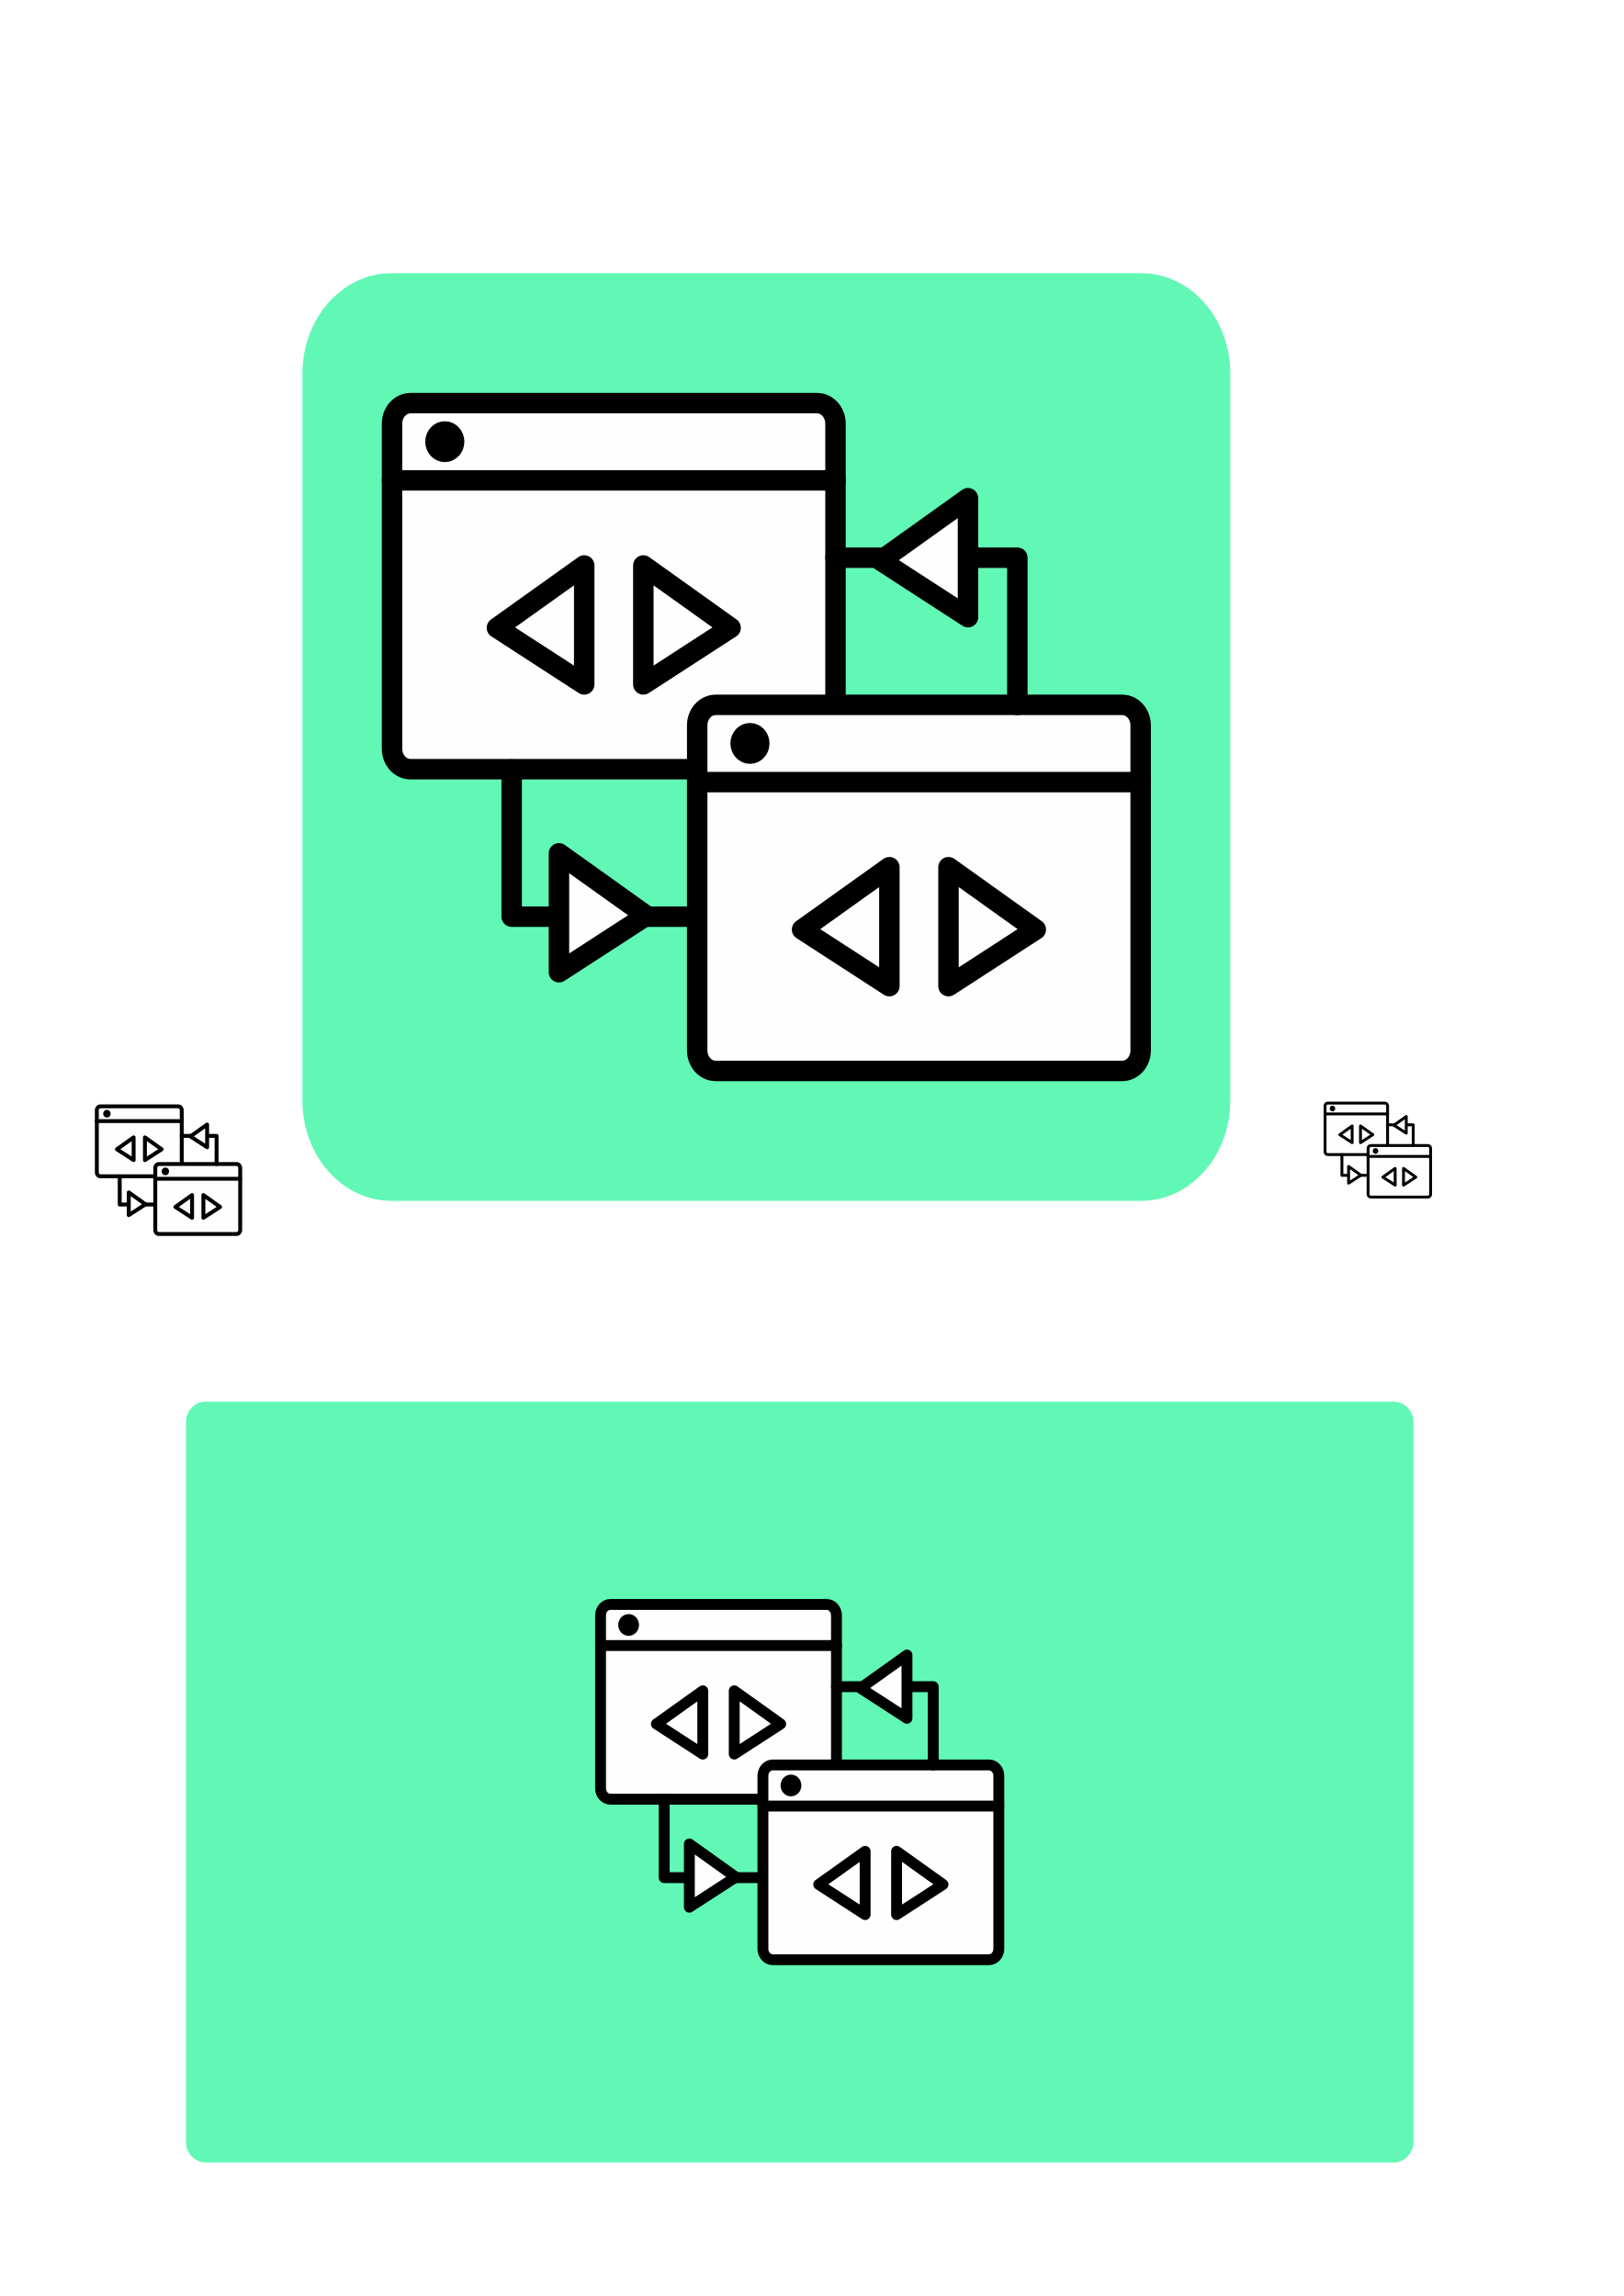
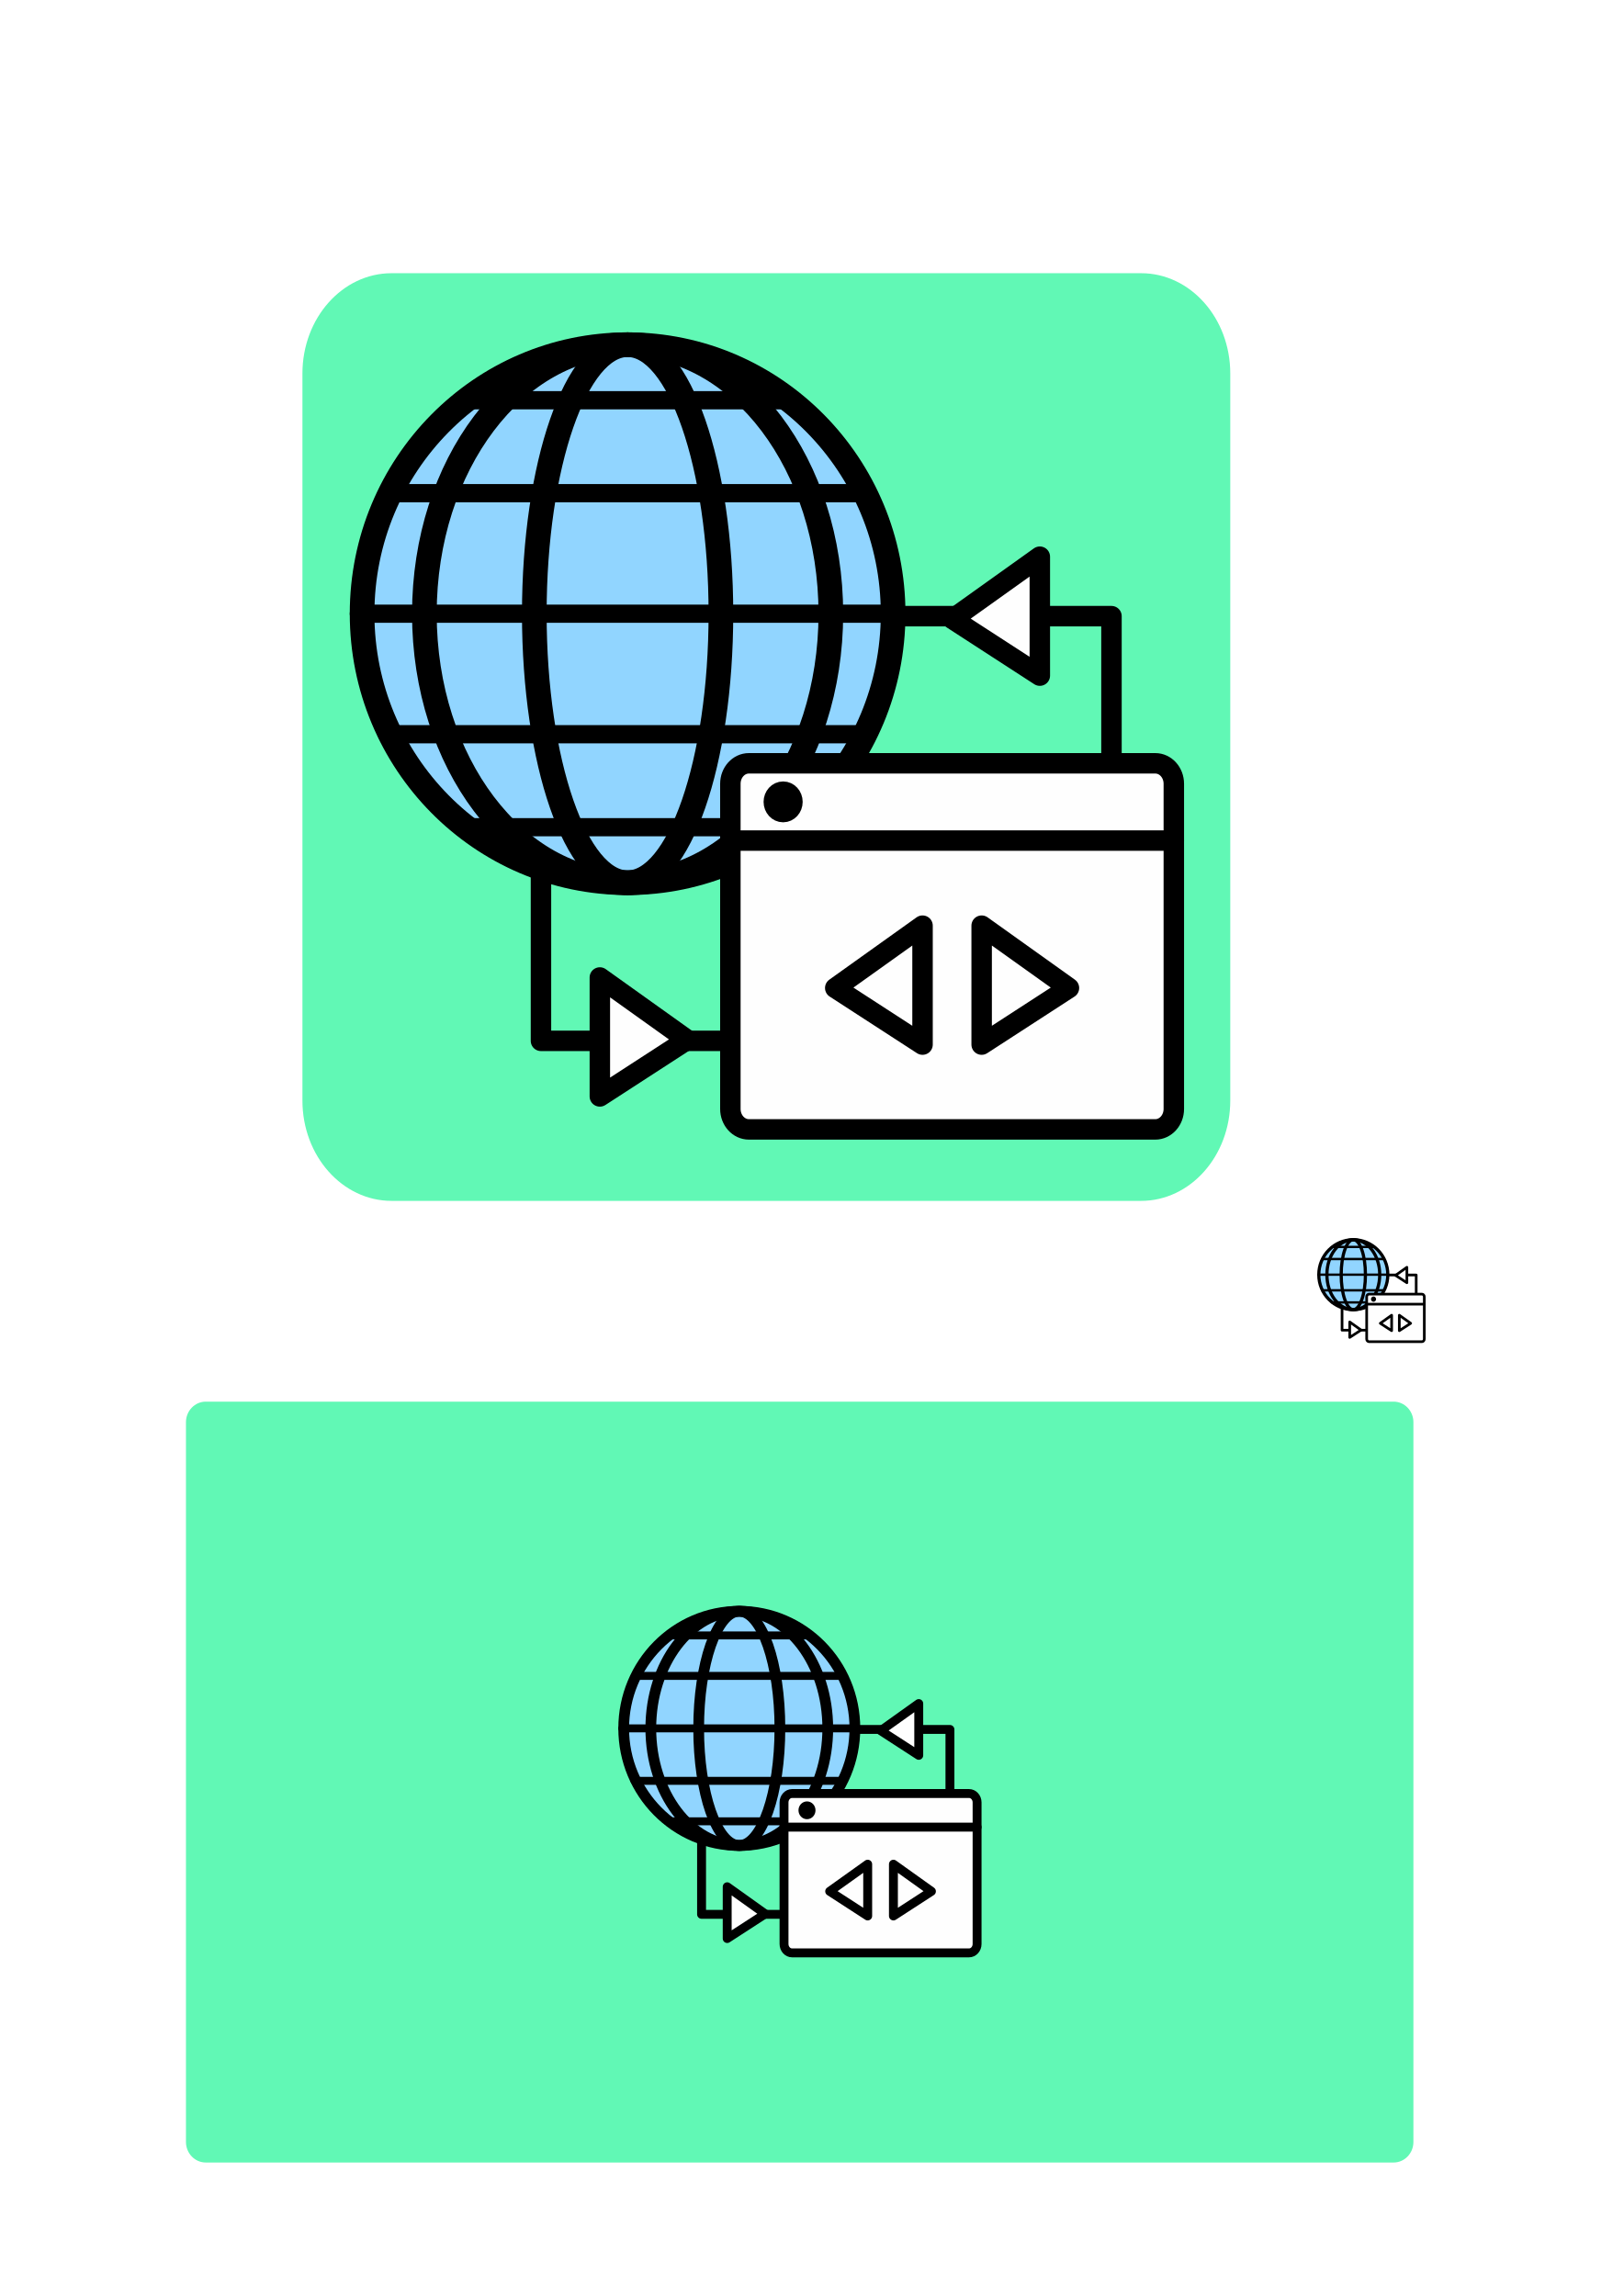
<svg xmlns="http://www.w3.org/2000/svg" width="210mm" height="297mm" viewBox="0 0 210 297" version="1.1" id="svg1" xml:space="preserve">
  <defs id="defs1" />
  <g id="layer1">
-     <rect style="fill:#61f8b5;fill-opacity:1;stroke:none;stroke-width:2.646;stroke-linecap:round;stroke-linejoin:round;stroke-dasharray:none" id="rect12" width="120" height="120" x="39.115" y="35.34" ry="12.976" rx="11.533" />
-     <g id="g12" transform="translate(-0.6189549,0.8252041)">
-       <g id="g7">
-         <rect style="fill:#fefefe;fill-opacity:1;stroke:#000000;stroke-width:2.646;stroke-linecap:round;stroke-linejoin:round;stroke-dasharray:none" id="rect4" width="57.354" height="47.354" x="51.323" y="51.323" rx="2.395" ry="2.646" />
-         <path style="fill:none;fill-opacity:1;stroke:#000000;stroke-width:2.646;stroke-linecap:round;stroke-linejoin:round;stroke-dasharray:none" d="M 51.323,61.314 H 108.677" id="path4" />
-         <g id="g6" transform="translate(1.316107,1.826772)">
-           <path style="fill:none;fill-opacity:1;stroke:#000000;stroke-width:2.646;stroke-linecap:round;stroke-linejoin:round;stroke-dasharray:none" d="M 74.861,85.88 V 70.496 l -11.29,8.063 z" id="path5" />
-           <path style="fill:none;fill-opacity:1;stroke:#000000;stroke-width:2.646;stroke-linecap:round;stroke-linejoin:round;stroke-dasharray:none" d="M 82.507,85.88 V 70.496 L 93.797,78.559 Z" id="path6" />
+     <g id="g46">
+       <rect style="fill:#61f8b5;fill-opacity:1;stroke:none;stroke-width:2.646;stroke-linecap:round;stroke-linejoin:round;stroke-dasharray:none" id="rect12" width="120" height="120" x="39.115" y="35.34" ry="12.976" rx="11.533" />
+       <g id="g45" transform="translate(4.289135,7.561264)">
+         <path style="fill:none;fill-opacity:1;stroke:#000000;stroke-width:2.646;stroke-linecap:round;stroke-linejoin:round;stroke-dasharray:none" d="M 139.462,91.178 V 72.142 h -28.243" id="path11" />
+         <path style="fill:#fefefe;fill-opacity:1;stroke:#000000;stroke-width:2.646;stroke-linecap:round;stroke-linejoin:round;stroke-dasharray:none" d="M 130.195,79.834 V 64.45 l -11.29,8.063 z" id="path9-2" />
+         <path style="fill:none;fill-opacity:1;stroke:#000000;stroke-width:2.646;stroke-linecap:round;stroke-linejoin:round;stroke-dasharray:none" d="m 65.676,102.514 v 24.563 h 23.52" id="path12" />
+         <path style="fill:#fefefe;fill-opacity:1;stroke:#000000;stroke-width:2.646;stroke-linecap:round;stroke-linejoin:round;stroke-dasharray:none" d="m 73.291,134.266 v -15.384 l 11.29,8.063 z" id="path10-1" />
+         <g id="g44-3" transform="matrix(0.8908292,0,0,0.8908292,-165.2557,-3.66991)">
+           <ellipse style="fill:#91d5ff;fill-opacity:1;stroke:#000000;stroke-width:3.58;stroke-linecap:round;stroke-linejoin:round" id="path1-6" cx="271.811" cy="84.747" rx="38.548" ry="39.064" />
+           <path style="fill:none;stroke:#000000;stroke-width:2.646;stroke-linecap:round;stroke-linejoin:round" d="m 232.796,84.747 h 78.029" id="path2-5" />
+           <path style="fill:none;stroke:#000000;stroke-width:2.646;stroke-linecap:round;stroke-linejoin:round" d="m 237.347,67.247 h 68.926" id="path2-3-5" />
+           <path style="fill:none;stroke:#000000;stroke-width:2.646;stroke-linecap:round;stroke-linejoin:round" d="m 248.355,53.747 h 46.911" id="path3-8" />
+           <ellipse style="fill:none;stroke:#000000;stroke-width:3.58;stroke-linecap:round;stroke-linejoin:round" id="ellipse3-1" cx="271.811" cy="84.747" rx="29.506" ry="39.064" />
+           <ellipse style="fill:none;stroke:#000000;stroke-width:3.58;stroke-linecap:round;stroke-linejoin:round" id="ellipse4-4" cx="271.811" cy="84.747" rx="13.546" ry="39.064" />
+           <path style="fill:none;stroke:#000000;stroke-width:2.646;stroke-linecap:round;stroke-linejoin:round" d="m 236.876,102.247 h 68.926" id="path43-7" />
+           <path style="fill:none;stroke:#000000;stroke-width:2.646;stroke-linecap:round;stroke-linejoin:round" d="m 247.883,115.747 h 46.911" id="path44-1" />
        </g>
-         <ellipse style="fill:none;fill-opacity:1;stroke:#000000;stroke-width:2.646;stroke-linecap:round;stroke-linejoin:round;stroke-dasharray:none" id="path7" cx="58.147" cy="56.31" rx="1.205" ry="1.32" />
+         <g id="g11" transform="translate(38.84908,39.85517)">
+           <rect style="fill:#fefefe;fill-opacity:1;stroke:#000000;stroke-width:2.646;stroke-linecap:round;stroke-linejoin:round;stroke-dasharray:none" id="rect7" width="57.354" height="47.354" x="51.323" y="51.323" rx="2.395" ry="2.646" />
+           <path style="fill:none;fill-opacity:1;stroke:#000000;stroke-width:2.646;stroke-linecap:round;stroke-linejoin:round;stroke-dasharray:none" d="M 51.323,61.314 H 108.677" id="path8" />
+           <g id="g10" transform="translate(1.316107,1.826772)">
+             <path style="fill:none;fill-opacity:1;stroke:#000000;stroke-width:2.646;stroke-linecap:round;stroke-linejoin:round;stroke-dasharray:none" d="M 74.861,85.88 V 70.496 l -11.29,8.063 z" id="path9" />
+             <path style="fill:none;fill-opacity:1;stroke:#000000;stroke-width:2.646;stroke-linecap:round;stroke-linejoin:round;stroke-dasharray:none" d="M 82.507,85.88 V 70.496 L 93.797,78.559 Z" id="path10" />
+           </g>
+           <ellipse style="fill:none;fill-opacity:1;stroke:#000000;stroke-width:2.646;stroke-linecap:round;stroke-linejoin:round;stroke-dasharray:none" id="ellipse10" cx="58.147" cy="56.31" rx="1.205" ry="1.32" />
+         </g>
      </g>
-       <g id="g11" transform="translate(39.46803,39.02997)">
-         <rect style="fill:#fefefe;fill-opacity:1;stroke:#000000;stroke-width:2.646;stroke-linecap:round;stroke-linejoin:round;stroke-dasharray:none" id="rect7" width="57.354" height="47.354" x="51.323" y="51.323" rx="2.395" ry="2.646" />
-         <path style="fill:none;fill-opacity:1;stroke:#000000;stroke-width:2.646;stroke-linecap:round;stroke-linejoin:round;stroke-dasharray:none" d="M 51.323,61.314 H 108.677" id="path8" />
-         <g id="g10" transform="translate(1.316107,1.826772)">
-           <path style="fill:none;fill-opacity:1;stroke:#000000;stroke-width:2.646;stroke-linecap:round;stroke-linejoin:round;stroke-dasharray:none" d="M 74.861,85.88 V 70.496 l -11.29,8.063 z" id="path9" />
-           <path style="fill:none;fill-opacity:1;stroke:#000000;stroke-width:2.646;stroke-linecap:round;stroke-linejoin:round;stroke-dasharray:none" d="M 82.507,85.88 V 70.496 L 93.797,78.559 Z" id="path10" />
+     </g>
+     <g id="g45-0" transform="matrix(0.1299597,0,0,0.1299597,165.0379,155.552)">
+       <path style="fill:none;fill-opacity:1;stroke:#000000;stroke-width:2.646;stroke-linecap:round;stroke-linejoin:round;stroke-dasharray:none" d="M 139.462,91.178 V 72.142 h -28.243" id="path11-4" />
+       <path style="fill:#fefefe;fill-opacity:1;stroke:#000000;stroke-width:2.646;stroke-linecap:round;stroke-linejoin:round;stroke-dasharray:none" d="M 130.195,79.834 V 64.45 l -11.29,8.063 z" id="path9-2-4" />
+       <path style="fill:none;fill-opacity:1;stroke:#000000;stroke-width:2.646;stroke-linecap:round;stroke-linejoin:round;stroke-dasharray:none" d="m 65.676,102.514 v 24.563 h 23.52" id="path12-5" />
+       <path style="fill:#fefefe;fill-opacity:1;stroke:#000000;stroke-width:2.646;stroke-linecap:round;stroke-linejoin:round;stroke-dasharray:none" d="m 73.291,134.266 v -15.384 l 11.29,8.063 z" id="path10-1-9" />
+       <g id="g44-3-7" transform="matrix(0.8908292,0,0,0.8908292,-165.2557,-3.66991)">
+         <ellipse style="fill:#91d5ff;fill-opacity:1;stroke:#000000;stroke-width:3.58;stroke-linecap:round;stroke-linejoin:round" id="path1-6-5" cx="271.811" cy="84.747" rx="38.548" ry="39.064" />
+         <path style="fill:none;stroke:#000000;stroke-width:2.646;stroke-linecap:round;stroke-linejoin:round" d="m 232.796,84.747 h 78.029" id="path2-5-3" />
+         <path style="fill:none;stroke:#000000;stroke-width:2.646;stroke-linecap:round;stroke-linejoin:round" d="m 237.347,67.247 h 68.926" id="path2-3-5-9" />
+         <path style="fill:none;stroke:#000000;stroke-width:2.646;stroke-linecap:round;stroke-linejoin:round" d="m 248.355,53.747 h 46.911" id="path3-8-0" />
+         <ellipse style="fill:none;stroke:#000000;stroke-width:3.58;stroke-linecap:round;stroke-linejoin:round" id="ellipse3-1-5" cx="271.811" cy="84.747" rx="29.506" ry="39.064" />
+         <ellipse style="fill:none;stroke:#000000;stroke-width:3.58;stroke-linecap:round;stroke-linejoin:round" id="ellipse4-4-5" cx="271.811" cy="84.747" rx="13.546" ry="39.064" />
+         <path style="fill:none;stroke:#000000;stroke-width:2.646;stroke-linecap:round;stroke-linejoin:round" d="m 236.876,102.247 h 68.926" id="path43-7-6" />
+         <path style="fill:none;stroke:#000000;stroke-width:2.646;stroke-linecap:round;stroke-linejoin:round" d="m 247.883,115.747 h 46.911" id="path44-1-3" />
+       </g>
+       <g id="g11-2" transform="translate(38.84908,39.85517)">
+         <rect style="fill:#fefefe;fill-opacity:1;stroke:#000000;stroke-width:2.646;stroke-linecap:round;stroke-linejoin:round;stroke-dasharray:none" id="rect7-6" width="57.354" height="47.354" x="51.323" y="51.323" rx="2.395" ry="2.646" />
+         <path style="fill:none;fill-opacity:1;stroke:#000000;stroke-width:2.646;stroke-linecap:round;stroke-linejoin:round;stroke-dasharray:none" d="M 51.323,61.314 H 108.677" id="path8-8" />
+         <g id="g10-9" transform="translate(1.316107,1.826772)">
+           <path style="fill:none;fill-opacity:1;stroke:#000000;stroke-width:2.646;stroke-linecap:round;stroke-linejoin:round;stroke-dasharray:none" d="M 74.861,85.88 V 70.496 l -11.29,8.063 z" id="path9-1" />
+           <path style="fill:none;fill-opacity:1;stroke:#000000;stroke-width:2.646;stroke-linecap:round;stroke-linejoin:round;stroke-dasharray:none" d="M 82.507,85.88 V 70.496 L 93.797,78.559 Z" id="path10-48" />
        </g>
-         <ellipse style="fill:none;fill-opacity:1;stroke:#000000;stroke-width:2.646;stroke-linecap:round;stroke-linejoin:round;stroke-dasharray:none" id="ellipse10" cx="58.147" cy="56.31" rx="1.205" ry="1.32" />
+         <ellipse style="fill:none;fill-opacity:1;stroke:#000000;stroke-width:2.646;stroke-linecap:round;stroke-linejoin:round;stroke-dasharray:none" id="ellipse10-8" cx="58.147" cy="56.31" rx="1.205" ry="1.32" />
      </g>
-       <path style="fill:none;fill-opacity:1;stroke:#000000;stroke-width:2.646;stroke-linecap:round;stroke-linejoin:round;stroke-dasharray:none" d="M 132.197,90.353 V 71.317 h -23.52" id="path11" />
-       <path style="fill:#fefefe;fill-opacity:1;stroke:#000000;stroke-width:2.646;stroke-linecap:round;stroke-linejoin:round;stroke-dasharray:none" d="M 125.814,79.009 V 63.625 l -11.29,8.063 z" id="path9-2" />
-       <path style="fill:none;fill-opacity:1;stroke:#000000;stroke-width:2.646;stroke-linecap:round;stroke-linejoin:round;stroke-dasharray:none" d="M 66.795,98.716 V 117.752 h 23.52" id="path12" />
-       <path style="fill:#fefefe;fill-opacity:1;stroke:#000000;stroke-width:2.646;stroke-linecap:round;stroke-linejoin:round;stroke-dasharray:none" d="m 72.91,124.941 v -15.384 l 11.29,8.063 z" id="path10-1" />
-     </g>
-     <g id="g22" transform="matrix(0.1915247,0,0,0.1911536,2.691963,133.2995)" style="stroke-width:0.999">
-       <g id="g16" style="stroke-width:0.999">
-         <rect style="fill:#fefefe;fill-opacity:1;stroke:#000000;stroke-width:2.643;stroke-linecap:round;stroke-linejoin:round;stroke-dasharray:none" id="rect13" width="57.354" height="47.354" x="51.323" y="51.323" rx="2.39" ry="2.645" />
-         <path style="fill:none;fill-opacity:1;stroke:#000000;stroke-width:2.643;stroke-linecap:round;stroke-linejoin:round;stroke-dasharray:none" d="M 51.323,61.314 H 108.677" id="path13" />
-         <g id="g15" transform="translate(1.316107,1.826772)" style="stroke-width:0.999">
-           <path style="fill:none;fill-opacity:1;stroke:#000000;stroke-width:2.643;stroke-linecap:round;stroke-linejoin:round;stroke-dasharray:none" d="M 74.861,85.88 V 70.496 l -11.29,8.063 z" id="path14" />
-           <path style="fill:none;fill-opacity:1;stroke:#000000;stroke-width:2.643;stroke-linecap:round;stroke-linejoin:round;stroke-dasharray:none" d="M 82.507,85.88 V 70.496 L 93.797,78.559 Z" id="path15" />
-         </g>
-         <ellipse style="fill:none;fill-opacity:1;stroke:#000000;stroke-width:2.643;stroke-linecap:round;stroke-linejoin:round;stroke-dasharray:none" id="ellipse15" cx="58.147" cy="56.31" rx="1.205" ry="1.32" />
-       </g>
-       <g id="g19" transform="translate(39.46803,39.02997)" style="stroke-width:0.999">
-         <rect style="fill:#fefefe;fill-opacity:1;stroke:#000000;stroke-width:2.643;stroke-linecap:round;stroke-linejoin:round;stroke-dasharray:none" id="rect16" width="57.354" height="47.354" x="51.323" y="51.323" rx="2.39" ry="2.645" />
-         <path style="fill:none;fill-opacity:1;stroke:#000000;stroke-width:2.643;stroke-linecap:round;stroke-linejoin:round;stroke-dasharray:none" d="M 51.323,61.314 H 108.677" id="path16" />
-         <g id="g18" transform="translate(1.316107,1.826772)" style="stroke-width:0.999">
-           <path style="fill:none;fill-opacity:1;stroke:#000000;stroke-width:2.643;stroke-linecap:round;stroke-linejoin:round;stroke-dasharray:none" d="M 74.861,85.88 V 70.496 l -11.29,8.063 z" id="path17" />
-           <path style="fill:none;fill-opacity:1;stroke:#000000;stroke-width:2.643;stroke-linecap:round;stroke-linejoin:round;stroke-dasharray:none" d="M 82.507,85.88 V 70.496 L 93.797,78.559 Z" id="path18" />
-         </g>
-         <ellipse style="fill:none;fill-opacity:1;stroke:#000000;stroke-width:2.643;stroke-linecap:round;stroke-linejoin:round;stroke-dasharray:none" id="ellipse18" cx="58.147" cy="56.31" rx="1.205" ry="1.32" />
-       </g>
-       <path style="fill:none;fill-opacity:1;stroke:#000000;stroke-width:2.643;stroke-linecap:round;stroke-linejoin:round;stroke-dasharray:none" d="M 132.197,90.353 V 71.317 h -23.52" id="path19" />
-       <path style="fill:#fefefe;fill-opacity:1;stroke:#000000;stroke-width:2.643;stroke-linecap:round;stroke-linejoin:round;stroke-dasharray:none" d="M 125.814,79.009 V 63.625 l -11.29,8.063 z" id="path20" />
-       <path style="fill:none;fill-opacity:1;stroke:#000000;stroke-width:2.643;stroke-linecap:round;stroke-linejoin:round;stroke-dasharray:none" d="M 66.795,98.716 V 117.752 h 23.52" id="path21" />
-       <path style="fill:#fefefe;fill-opacity:1;stroke:#000000;stroke-width:2.643;stroke-linecap:round;stroke-linejoin:round;stroke-dasharray:none" d="m 72.91,124.941 v -15.384 l 11.29,8.063 z" id="path22" />
    </g>
    <g id="g33" transform="translate(-11.30834,-27.60218)">
      <rect style="fill:#61f8b5;fill-opacity:1;stroke:none;stroke-width:2.756;stroke-linecap:round;stroke-linejoin:round;stroke-dasharray:none" id="rect22" width="158.75" height="98.425" x="35.36" y="208.911" ry="2.66" rx="2.567" />
-       <g id="g32" transform="matrix(0.5319958,0,0,0.5319958,61.67728,207.8415)">
-         <g id="g26">
-           <rect style="fill:#fefefe;fill-opacity:1;stroke:#000000;stroke-width:2.646;stroke-linecap:round;stroke-linejoin:round;stroke-dasharray:none" id="rect23" width="57.354" height="47.354" x="51.323" y="51.323" rx="2.395" ry="2.646" />
-           <path style="fill:none;fill-opacity:1;stroke:#000000;stroke-width:2.646;stroke-linecap:round;stroke-linejoin:round;stroke-dasharray:none" d="M 51.323,61.314 H 108.677" id="path23" />
-           <g id="g25" transform="translate(1.316107,1.826772)">
-             <path style="fill:none;fill-opacity:1;stroke:#000000;stroke-width:2.646;stroke-linecap:round;stroke-linejoin:round;stroke-dasharray:none" d="M 74.861,85.88 V 70.496 l -11.29,8.063 z" id="path24" />
-             <path style="fill:none;fill-opacity:1;stroke:#000000;stroke-width:2.646;stroke-linecap:round;stroke-linejoin:round;stroke-dasharray:none" d="M 82.507,85.88 V 70.496 L 93.797,78.559 Z" id="path25" />
+       <g id="g45-3" transform="matrix(0.4353567,0,0,0.4353567,73.45226,219.908)">
+         <path style="fill:none;fill-opacity:1;stroke:#000000;stroke-width:2.646;stroke-linecap:round;stroke-linejoin:round;stroke-dasharray:none" d="M 139.462,91.178 V 72.142 h -28.243" id="path11-9" />
+         <path style="fill:#fefefe;fill-opacity:1;stroke:#000000;stroke-width:2.646;stroke-linecap:round;stroke-linejoin:round;stroke-dasharray:none" d="M 130.195,79.834 V 64.45 l -11.29,8.063 z" id="path9-2-7" />
+         <path style="fill:none;fill-opacity:1;stroke:#000000;stroke-width:2.646;stroke-linecap:round;stroke-linejoin:round;stroke-dasharray:none" d="m 65.676,102.514 v 24.563 h 23.52" id="path12-3" />
+         <path style="fill:#fefefe;fill-opacity:1;stroke:#000000;stroke-width:2.646;stroke-linecap:round;stroke-linejoin:round;stroke-dasharray:none" d="m 73.291,134.266 v -15.384 l 11.29,8.063 z" id="path10-1-7" />
+         <g id="g44-3-5" transform="matrix(0.8908292,0,0,0.8908292,-165.2557,-3.66991)">
+           <ellipse style="fill:#91d5ff;fill-opacity:1;stroke:#000000;stroke-width:3.58;stroke-linecap:round;stroke-linejoin:round" id="path1-6-0" cx="271.811" cy="84.747" rx="38.548" ry="39.064" />
+           <path style="fill:none;stroke:#000000;stroke-width:2.646;stroke-linecap:round;stroke-linejoin:round" d="m 232.796,84.747 h 78.029" id="path2-5-2" />
+           <path style="fill:none;stroke:#000000;stroke-width:2.646;stroke-linecap:round;stroke-linejoin:round" d="m 237.347,67.247 h 68.926" id="path2-3-5-1" />
+           <path style="fill:none;stroke:#000000;stroke-width:2.646;stroke-linecap:round;stroke-linejoin:round" d="m 248.355,53.747 h 46.911" id="path3-8-8" />
+           <ellipse style="fill:none;stroke:#000000;stroke-width:3.58;stroke-linecap:round;stroke-linejoin:round" id="ellipse3-1-7" cx="271.811" cy="84.747" rx="29.506" ry="39.064" />
+           <ellipse style="fill:none;stroke:#000000;stroke-width:3.58;stroke-linecap:round;stroke-linejoin:round" id="ellipse4-4-1" cx="271.811" cy="84.747" rx="13.546" ry="39.064" />
+           <path style="fill:none;stroke:#000000;stroke-width:2.646;stroke-linecap:round;stroke-linejoin:round" d="m 236.876,102.247 h 68.926" id="path43-7-5" />
+           <path style="fill:none;stroke:#000000;stroke-width:2.646;stroke-linecap:round;stroke-linejoin:round" d="m 247.883,115.747 h 46.911" id="path44-1-5" />
+         </g>
+         <g id="g11-8" transform="translate(38.84908,39.85517)">
+           <rect style="fill:#fefefe;fill-opacity:1;stroke:#000000;stroke-width:2.646;stroke-linecap:round;stroke-linejoin:round;stroke-dasharray:none" id="rect7-5" width="57.354" height="47.354" x="51.323" y="51.323" rx="2.395" ry="2.646" />
+           <path style="fill:none;fill-opacity:1;stroke:#000000;stroke-width:2.646;stroke-linecap:round;stroke-linejoin:round;stroke-dasharray:none" d="M 51.323,61.314 H 108.677" id="path8-6" />
+           <g id="g10-7" transform="translate(1.316107,1.826772)">
+             <path style="fill:none;fill-opacity:1;stroke:#000000;stroke-width:2.646;stroke-linecap:round;stroke-linejoin:round;stroke-dasharray:none" d="M 74.861,85.88 V 70.496 l -11.29,8.063 z" id="path9-9" />
+             <path style="fill:none;fill-opacity:1;stroke:#000000;stroke-width:2.646;stroke-linecap:round;stroke-linejoin:round;stroke-dasharray:none" d="M 82.507,85.88 V 70.496 L 93.797,78.559 Z" id="path10-4" />
          </g>
-           <ellipse style="fill:none;fill-opacity:1;stroke:#000000;stroke-width:2.646;stroke-linecap:round;stroke-linejoin:round;stroke-dasharray:none" id="ellipse25" cx="58.147" cy="56.31" rx="1.205" ry="1.32" />
+           <ellipse style="fill:none;fill-opacity:1;stroke:#000000;stroke-width:2.646;stroke-linecap:round;stroke-linejoin:round;stroke-dasharray:none" id="ellipse10-1" cx="58.147" cy="56.31" rx="1.205" ry="1.32" />
        </g>
-         <g id="g29" transform="translate(39.46803,39.02997)">
-           <rect style="fill:#fefefe;fill-opacity:1;stroke:#000000;stroke-width:2.646;stroke-linecap:round;stroke-linejoin:round;stroke-dasharray:none" id="rect26" width="57.354" height="47.354" x="51.323" y="51.323" rx="2.395" ry="2.646" />
-           <path style="fill:none;fill-opacity:1;stroke:#000000;stroke-width:2.646;stroke-linecap:round;stroke-linejoin:round;stroke-dasharray:none" d="M 51.323,61.314 H 108.677" id="path26" />
-           <g id="g28" transform="translate(1.316107,1.826772)">
-             <path style="fill:none;fill-opacity:1;stroke:#000000;stroke-width:2.646;stroke-linecap:round;stroke-linejoin:round;stroke-dasharray:none" d="M 74.861,85.88 V 70.496 l -11.29,8.063 z" id="path27" />
-             <path style="fill:none;fill-opacity:1;stroke:#000000;stroke-width:2.646;stroke-linecap:round;stroke-linejoin:round;stroke-dasharray:none" d="M 82.507,85.88 V 70.496 L 93.797,78.559 Z" id="path28" />
-           </g>
-           <ellipse style="fill:none;fill-opacity:1;stroke:#000000;stroke-width:2.646;stroke-linecap:round;stroke-linejoin:round;stroke-dasharray:none" id="ellipse28" cx="58.147" cy="56.31" rx="1.205" ry="1.32" />
-         </g>
-         <path style="fill:none;fill-opacity:1;stroke:#000000;stroke-width:2.646;stroke-linecap:round;stroke-linejoin:round;stroke-dasharray:none" d="M 132.197,90.353 V 71.317 h -23.52" id="path29" />
-         <path style="fill:#fefefe;fill-opacity:1;stroke:#000000;stroke-width:2.646;stroke-linecap:round;stroke-linejoin:round;stroke-dasharray:none" d="M 125.814,79.009 V 63.625 l -11.29,8.063 z" id="path30" />
-         <path style="fill:none;fill-opacity:1;stroke:#000000;stroke-width:2.646;stroke-linecap:round;stroke-linejoin:round;stroke-dasharray:none" d="M 66.795,98.716 V 117.752 h 23.52" id="path31" />
-         <path style="fill:#fefefe;fill-opacity:1;stroke:#000000;stroke-width:2.646;stroke-linecap:round;stroke-linejoin:round;stroke-dasharray:none" d="m 72.91,124.941 v -15.384 l 11.29,8.063 z" id="path32" />
      </g>
    </g>
-     <g id="g42" transform="matrix(0.1409834,0,0,0.1407103,164.1392,135.4683)" style="stroke-width:0.999">
-       <g id="g36" style="stroke-width:0.999">
-         <rect style="fill:#fefefe;fill-opacity:1;stroke:#000000;stroke-width:2.643;stroke-linecap:round;stroke-linejoin:round;stroke-dasharray:none" id="rect33" width="57.354" height="47.354" x="51.323" y="51.323" rx="2.39" ry="2.645" />
-         <path style="fill:none;fill-opacity:1;stroke:#000000;stroke-width:2.643;stroke-linecap:round;stroke-linejoin:round;stroke-dasharray:none" d="M 51.323,61.314 H 108.677" id="path33" />
-         <g id="g35" transform="translate(1.316107,1.826772)" style="stroke-width:0.999">
-           <path style="fill:none;fill-opacity:1;stroke:#000000;stroke-width:2.643;stroke-linecap:round;stroke-linejoin:round;stroke-dasharray:none" d="M 74.861,85.88 V 70.496 l -11.29,8.063 z" id="path34" />
-           <path style="fill:none;fill-opacity:1;stroke:#000000;stroke-width:2.643;stroke-linecap:round;stroke-linejoin:round;stroke-dasharray:none" d="M 82.507,85.88 V 70.496 L 93.797,78.559 Z" id="path35" />
-         </g>
-         <ellipse style="fill:none;fill-opacity:1;stroke:#000000;stroke-width:2.643;stroke-linecap:round;stroke-linejoin:round;stroke-dasharray:none" id="ellipse35" cx="58.147" cy="56.31" rx="1.205" ry="1.32" />
-       </g>
-       <g id="g39" transform="translate(39.46803,39.02997)" style="stroke-width:0.999">
-         <rect style="fill:#fefefe;fill-opacity:1;stroke:#000000;stroke-width:2.643;stroke-linecap:round;stroke-linejoin:round;stroke-dasharray:none" id="rect36" width="57.354" height="47.354" x="51.323" y="51.323" rx="2.39" ry="2.645" />
-         <path style="fill:none;fill-opacity:1;stroke:#000000;stroke-width:2.643;stroke-linecap:round;stroke-linejoin:round;stroke-dasharray:none" d="M 51.323,61.314 H 108.677" id="path36" />
-         <g id="g38" transform="translate(1.316107,1.826772)" style="stroke-width:0.999">
-           <path style="fill:none;fill-opacity:1;stroke:#000000;stroke-width:2.643;stroke-linecap:round;stroke-linejoin:round;stroke-dasharray:none" d="M 74.861,85.88 V 70.496 l -11.29,8.063 z" id="path37" />
-           <path style="fill:none;fill-opacity:1;stroke:#000000;stroke-width:2.643;stroke-linecap:round;stroke-linejoin:round;stroke-dasharray:none" d="M 82.507,85.88 V 70.496 L 93.797,78.559 Z" id="path38" />
-         </g>
-         <ellipse style="fill:none;fill-opacity:1;stroke:#000000;stroke-width:2.643;stroke-linecap:round;stroke-linejoin:round;stroke-dasharray:none" id="ellipse38" cx="58.147" cy="56.31" rx="1.205" ry="1.32" />
-       </g>
-       <path style="fill:none;fill-opacity:1;stroke:#000000;stroke-width:2.643;stroke-linecap:round;stroke-linejoin:round;stroke-dasharray:none" d="M 132.197,90.353 V 71.317 h -23.52" id="path39" />
-       <path style="fill:#fefefe;fill-opacity:1;stroke:#000000;stroke-width:2.643;stroke-linecap:round;stroke-linejoin:round;stroke-dasharray:none" d="M 125.814,79.009 V 63.625 l -11.29,8.063 z" id="path40" />
-       <path style="fill:none;fill-opacity:1;stroke:#000000;stroke-width:2.643;stroke-linecap:round;stroke-linejoin:round;stroke-dasharray:none" d="M 66.795,98.716 V 117.752 h 23.52" id="path41" />
-       <path style="fill:#fefefe;fill-opacity:1;stroke:#000000;stroke-width:2.643;stroke-linecap:round;stroke-linejoin:round;stroke-dasharray:none" d="m 72.91,124.941 v -15.384 l 11.29,8.063 z" id="path42" />
-     </g>
-     <ellipse style="fill:none;stroke:#000000;stroke-width:3.58;stroke-linecap:round;stroke-linejoin:round" id="path1" cx="271.811" cy="84.747" rx="38.548" ry="39.064" />
-     <path style="fill:none;stroke:#000000;stroke-width:2.646;stroke-linecap:round;stroke-linejoin:round" d="m 232.796,84.747 h 78.029" id="path2" />
-     <rect style="fill:none;stroke:#000000;stroke-width:2.646;stroke-linecap:round;stroke-linejoin:round" id="rect2" width="83.972" height="83.972" x="229.825" y="42.761" rx="2.395" ry="2.646" />
-     <path style="fill:none;stroke:#000000;stroke-width:2.646;stroke-linecap:round;stroke-linejoin:round" d="m 237.347,67.247 68.926,0" id="path2-3" />
-     <path style="fill:none;stroke:#000000;stroke-width:2.646;stroke-linecap:round;stroke-linejoin:round" d="m 248.355,53.747 46.911,0" id="path3" />
-     <ellipse style="fill:none;stroke:#000000;stroke-width:3.58;stroke-linecap:round;stroke-linejoin:round" id="ellipse3" cx="271.811" cy="84.747" rx="29.506" ry="39.064" />
-     <ellipse style="fill:none;stroke:#000000;stroke-width:3.58;stroke-linecap:round;stroke-linejoin:round" id="ellipse4" cx="271.811" cy="84.747" rx="13.546" ry="39.064" />
-     <path style="fill:none;stroke:#000000;stroke-width:2.646;stroke-linecap:round;stroke-linejoin:round" d="m 236.876,102.247 h 68.926" id="path43" />
-     <path style="fill:none;stroke:#000000;stroke-width:2.646;stroke-linecap:round;stroke-linejoin:round" d="m 247.883,115.747 h 46.911" id="path44" />
  </g>
</svg>
